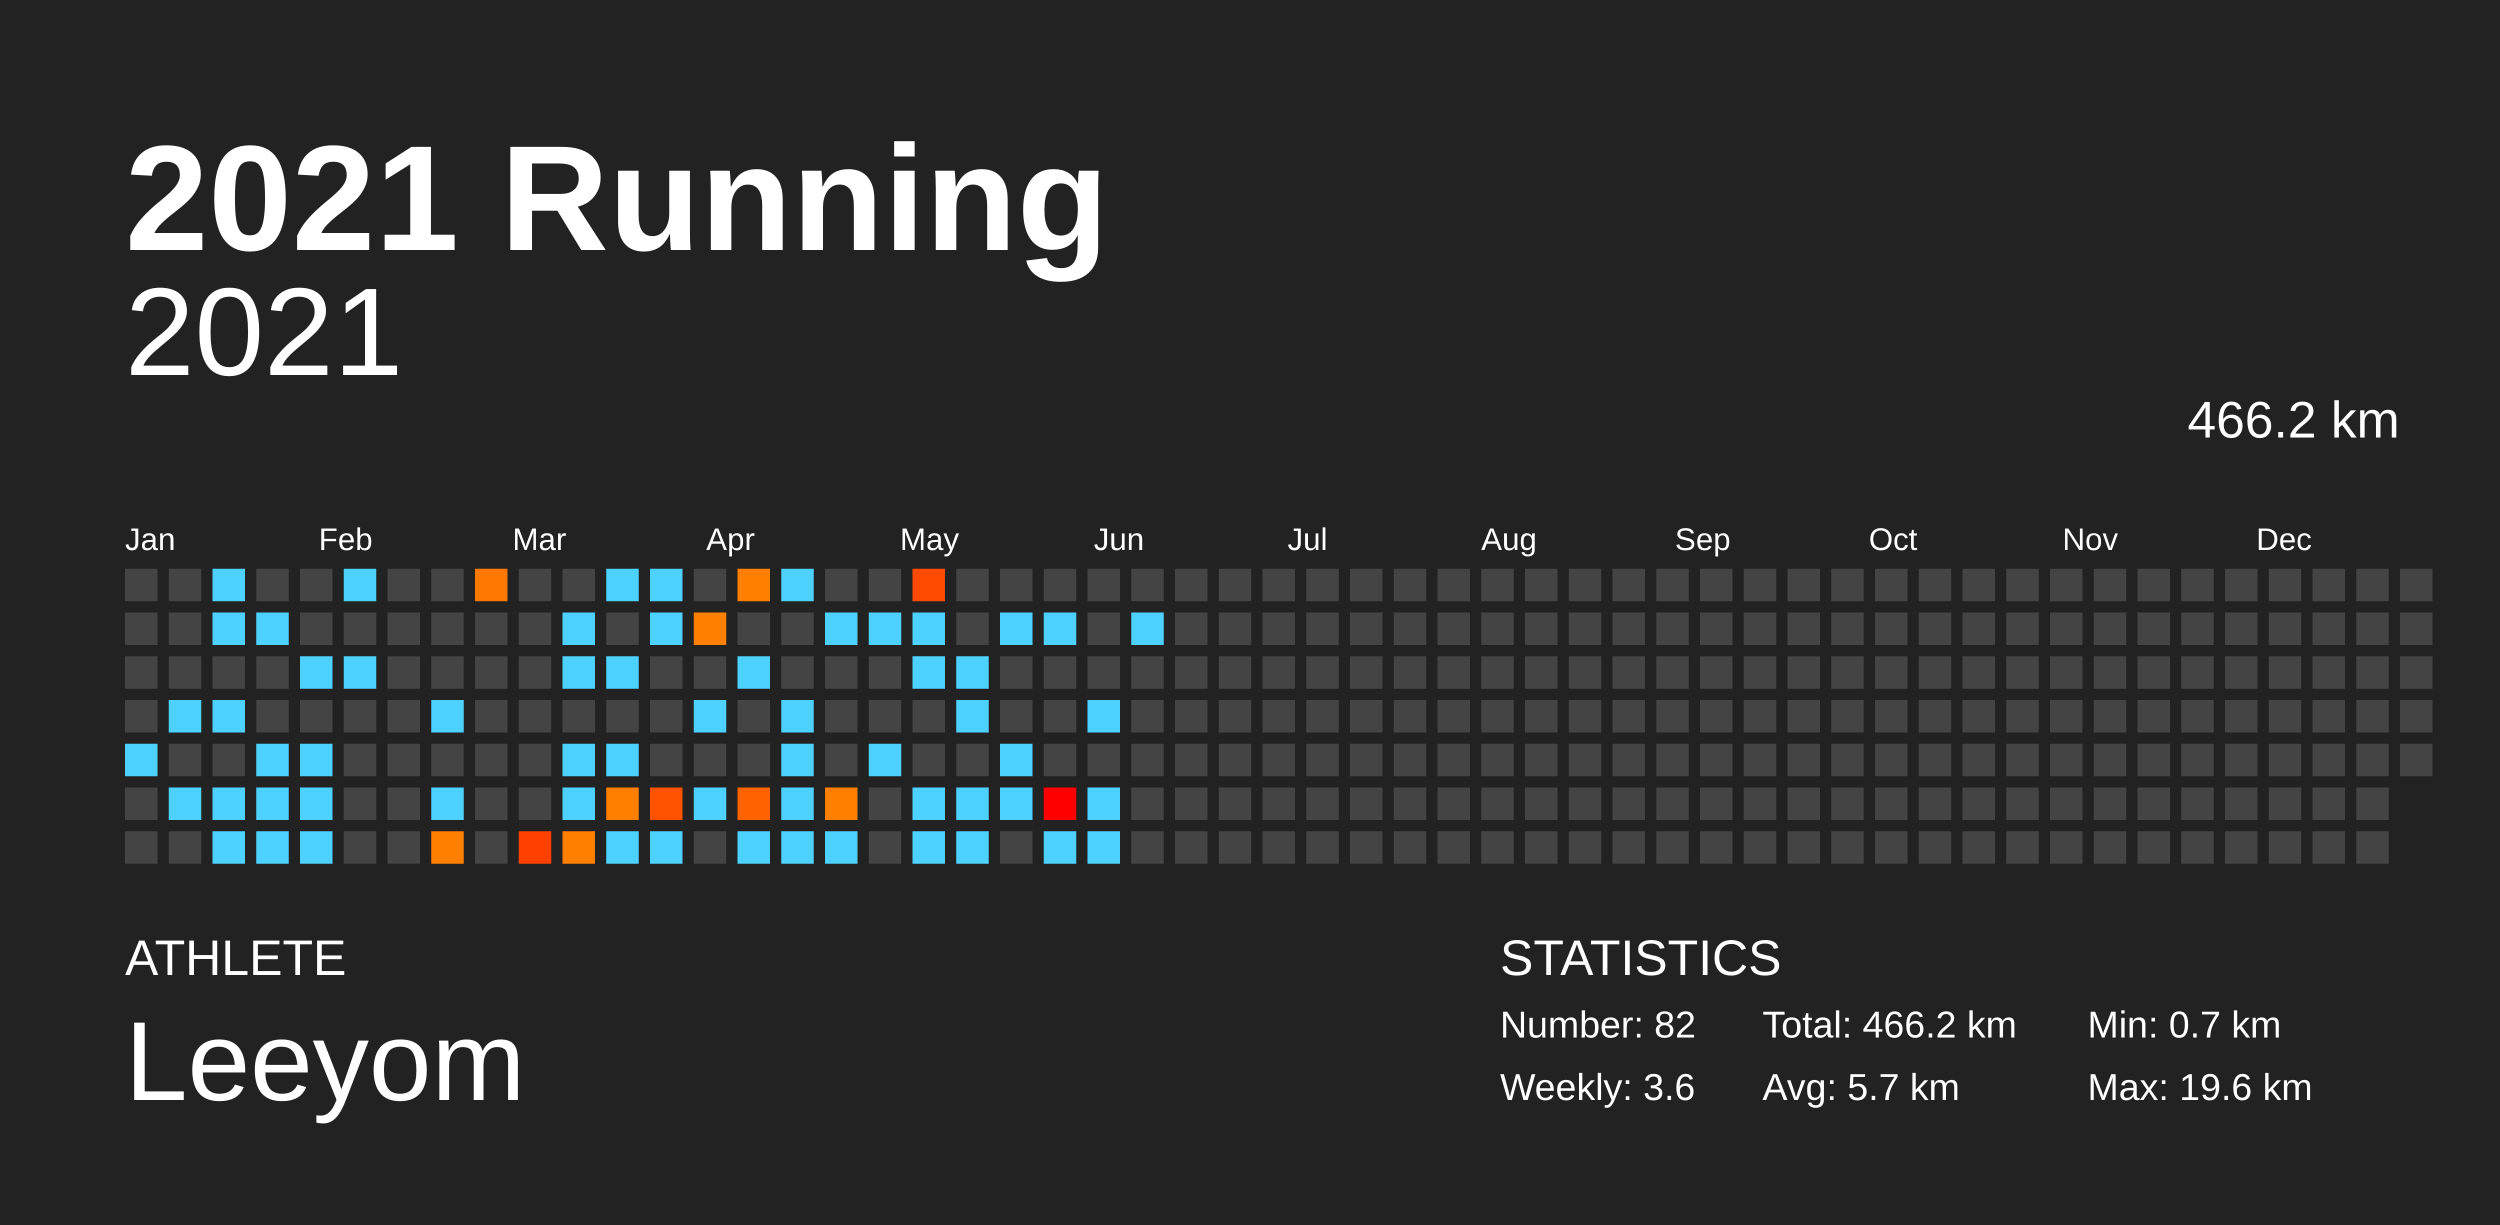
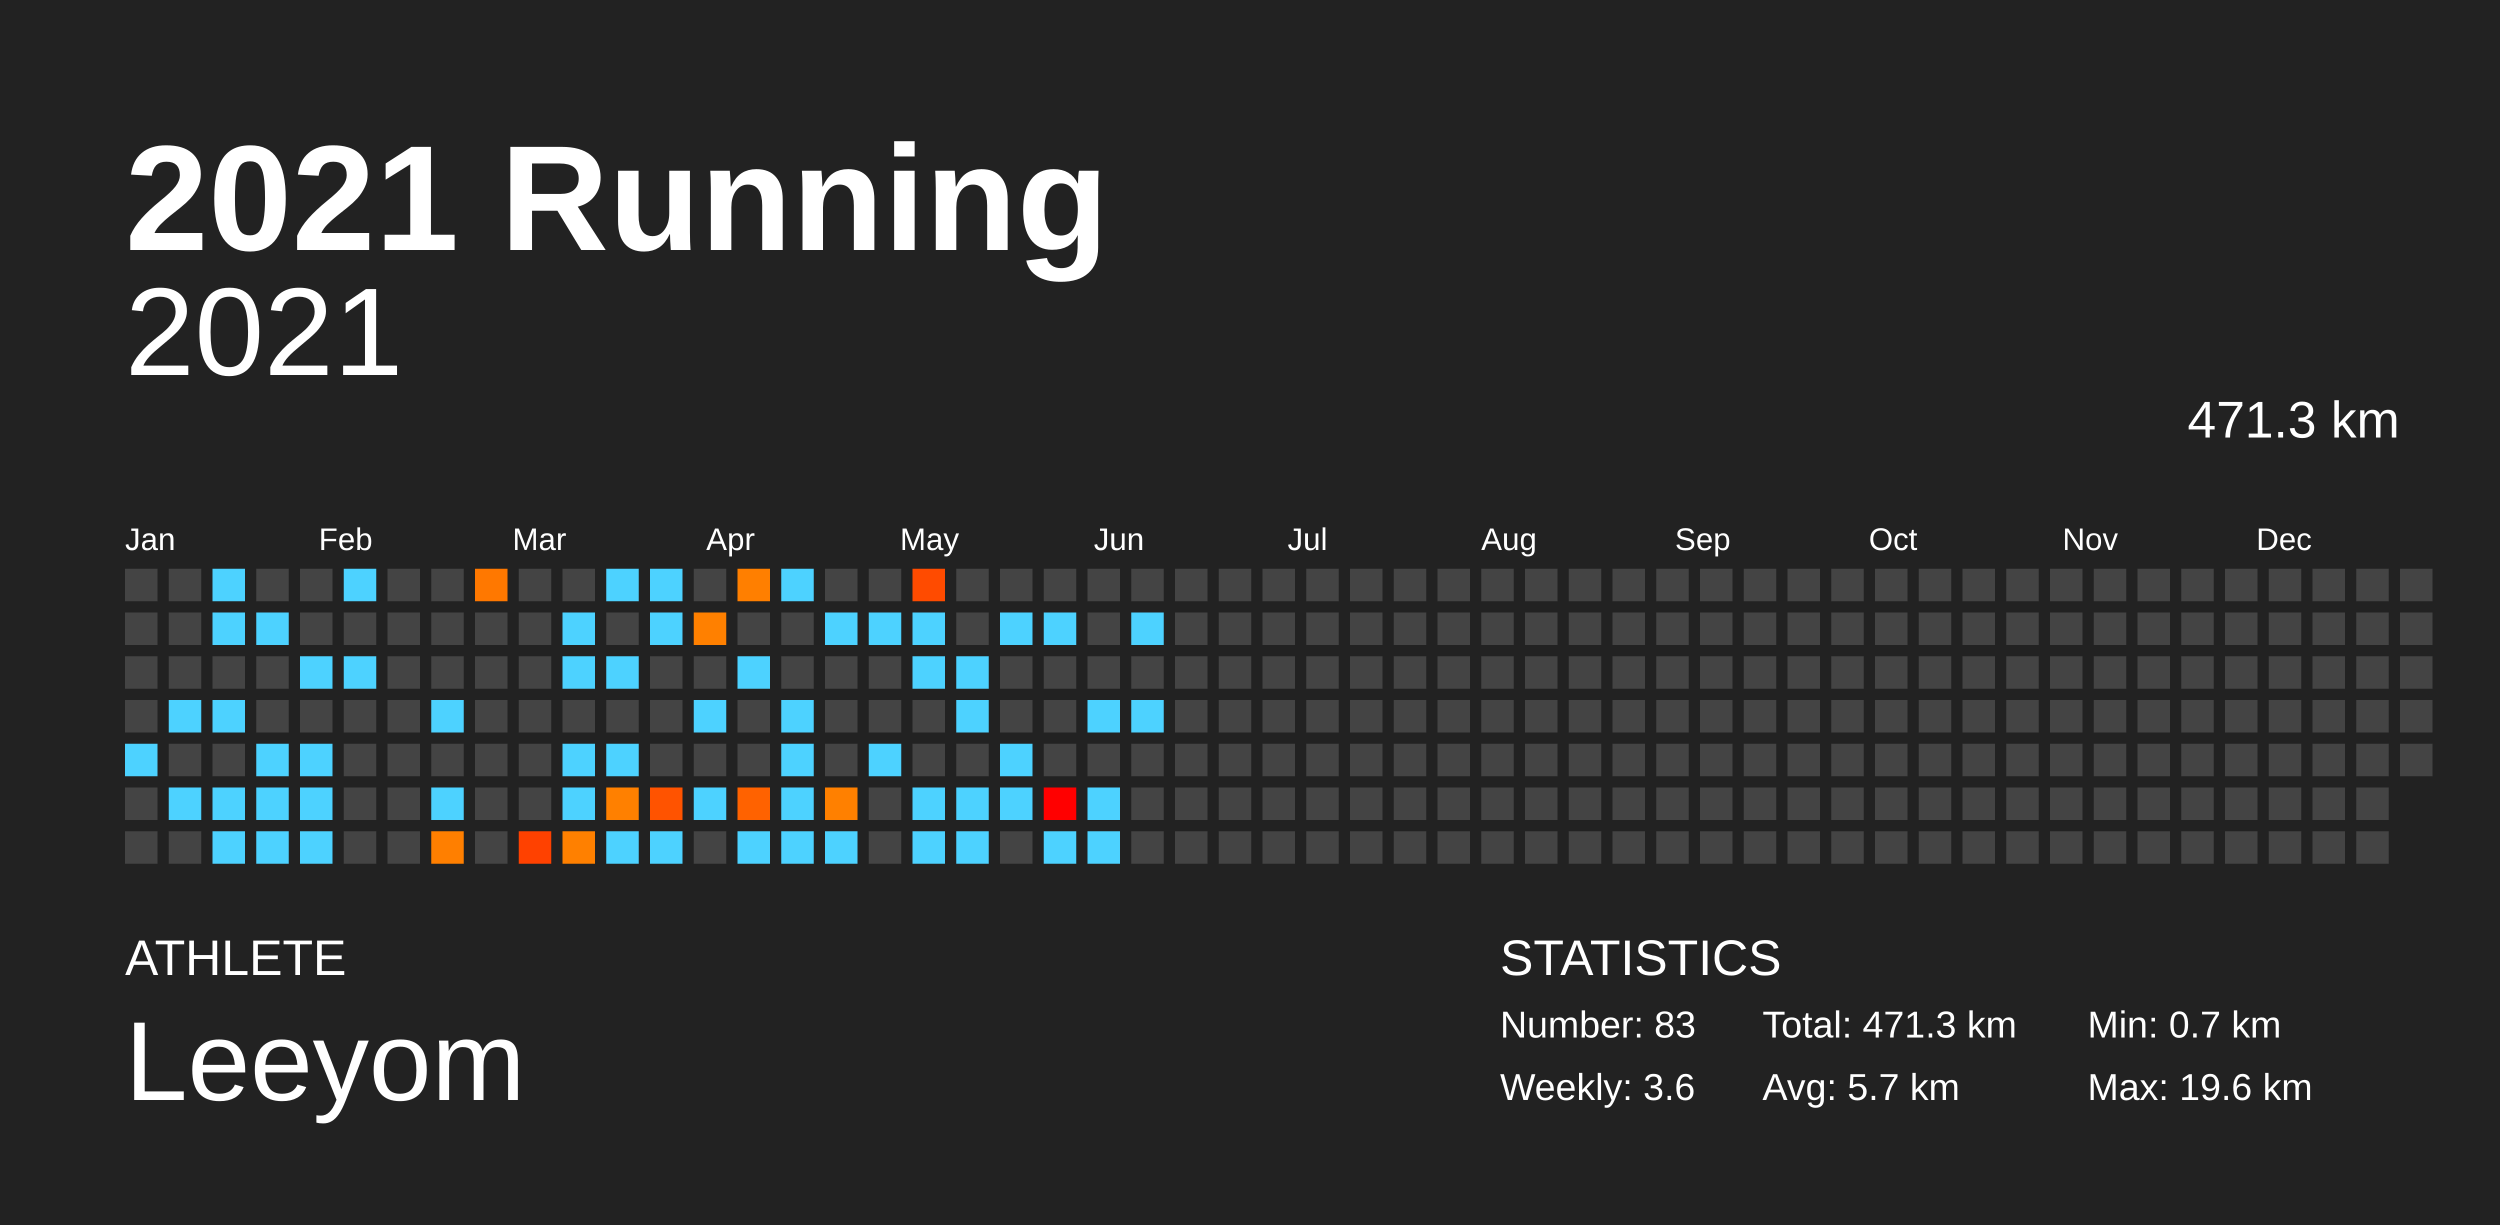
<svg xmlns="http://www.w3.org/2000/svg" baseProfile="full" height="98mm" version="1.1" viewBox="0,0,200,98" width="200mm">
  <defs />
  <rect fill="#222222" height="98" width="200" x="0" y="0" />
  <text fill="#FFFFFF" style="font-size:12px; font-family:Arial; font-weight:bold;" x="10" y="20">2021 Running</text>
  <text fill="#FFFFFF" style="font-size:4px; font-family:Arial" x="10" y="78">ATHLETE</text>
  <text fill="#FFFFFF" style="font-size:9px; font-family:Arial" x="10" y="88">Leeyom</text>
  <text fill="#FFFFFF" style="font-size:4px; font-family:Arial" x="120" y="78">STATISTICS</text>
-   <text fill="#FFFFFF" style="font-size:3px; font-family:Arial" x="120" y="83">Number: 82</text>
+   <text fill="#FFFFFF" style="font-size:3px; font-family:Arial" x="120" y="83">Number: 83</text>
  <text fill="#FFFFFF" style="font-size:3px; font-family:Arial" x="120" y="88">Weekly: 3.6</text>
-   <text fill="#FFFFFF" style="font-size:3px; font-family:Arial" x="141" y="83">Total: 466.2 km</text>
+   <text fill="#FFFFFF" style="font-size:3px; font-family:Arial" x="141" y="83">Total: 471.3 km</text>
  <text fill="#FFFFFF" style="font-size:3px; font-family:Arial" x="141" y="88">Avg: 5.7 km</text>
  <text fill="#FFFFFF" style="font-size:3px; font-family:Arial" x="167" y="83">Min: 0.7 km</text>
  <text fill="#FFFFFF" style="font-size:3px; font-family:Arial" x="167" y="88">Max: 19.6 km</text>
  <text alignment-baseline="hanging" fill="#FFFFFF" style="font-size:10.0px; font-family:Arial;" x="10" y="30">2021</text>
-   <text alignment-baseline="hanging" fill="#FFFFFF" style="font-size:4.125px; font-family:Arial;" x="175" y="35">466.2 km</text>
+   <text alignment-baseline="hanging" fill="#FFFFFF" style="font-size:4.125px; font-family:Arial;" x="175" y="35">471.3 km</text>
  <text fill="#FFFFFF" style="font-size:2.5px; font-family:Arial" x="10.0" y="44">Jan</text>
  <text fill="#FFFFFF" style="font-size:2.5px; font-family:Arial" x="25.5" y="44">Feb</text>
  <text fill="#FFFFFF" style="font-size:2.5px; font-family:Arial" x="41.0" y="44">Mar</text>
  <text fill="#FFFFFF" style="font-size:2.5px; font-family:Arial" x="56.5" y="44">Apr</text>
  <text fill="#FFFFFF" style="font-size:2.5px; font-family:Arial" x="72.0" y="44">May</text>
  <text fill="#FFFFFF" style="font-size:2.5px; font-family:Arial" x="87.5" y="44">Jun</text>
  <text fill="#FFFFFF" style="font-size:2.5px; font-family:Arial" x="103.0" y="44">Jul</text>
  <text fill="#FFFFFF" style="font-size:2.5px; font-family:Arial" x="118.5" y="44">Aug</text>
  <text fill="#FFFFFF" style="font-size:2.5px; font-family:Arial" x="134.0" y="44">Sep</text>
  <text fill="#FFFFFF" style="font-size:2.5px; font-family:Arial" x="149.5" y="44">Oct</text>
  <text fill="#FFFFFF" style="font-size:2.5px; font-family:Arial" x="165.0" y="44">Nov</text>
  <text fill="#FFFFFF" style="font-size:2.5px; font-family:Arial" x="180.5" y="44">Dec</text>
  <rect fill="#444444" height="2.6" width="2.6" x="10.0" y="45.5" />
  <rect fill="#444444" height="2.6" width="2.6" x="10.0" y="49.0" />
  <rect fill="#444444" height="2.6" width="2.6" x="10.0" y="52.5" />
  <rect fill="#444444" height="2.6" width="2.6" x="10.0" y="56.0" />
  <rect fill="#4dd2ff" height="2.6" width="2.6" x="10.0" y="59.5" />
  <rect fill="#444444" height="2.6" width="2.6" x="10.0" y="63.0" />
  <rect fill="#444444" height="2.6" width="2.6" x="10.0" y="66.5" />
  <rect fill="#444444" height="2.6" width="2.6" x="13.5" y="45.5" />
  <rect fill="#444444" height="2.6" width="2.6" x="13.5" y="49.0" />
  <rect fill="#444444" height="2.6" width="2.6" x="13.5" y="52.5" />
  <rect fill="#4dd2ff" height="2.6" width="2.6" x="13.5" y="56.0" />
  <rect fill="#444444" height="2.6" width="2.6" x="13.5" y="59.5" />
  <rect fill="#4dd2ff" height="2.6" width="2.6" x="13.5" y="63.0" />
  <rect fill="#444444" height="2.6" width="2.6" x="13.5" y="66.5" />
  <rect fill="#4dd2ff" height="2.6" width="2.6" x="17.0" y="45.5" />
  <rect fill="#4dd2ff" height="2.6" width="2.6" x="17.0" y="49.0" />
  <rect fill="#444444" height="2.6" width="2.6" x="17.0" y="52.5" />
  <rect fill="#4dd2ff" height="2.6" width="2.6" x="17.0" y="56.0" />
  <rect fill="#444444" height="2.6" width="2.6" x="17.0" y="59.5" />
  <rect fill="#4dd2ff" height="2.6" width="2.6" x="17.0" y="63.0" />
  <rect fill="#4dd2ff" height="2.6" width="2.6" x="17.0" y="66.5" />
  <rect fill="#444444" height="2.6" width="2.6" x="20.5" y="45.5" />
  <rect fill="#4dd2ff" height="2.6" width="2.6" x="20.5" y="49.0" />
  <rect fill="#444444" height="2.6" width="2.6" x="20.5" y="52.5" />
  <rect fill="#444444" height="2.6" width="2.6" x="20.5" y="56.0" />
  <rect fill="#4dd2ff" height="2.6" width="2.6" x="20.5" y="59.5" />
  <rect fill="#4dd2ff" height="2.6" width="2.6" x="20.5" y="63.0" />
  <rect fill="#4dd2ff" height="2.6" width="2.6" x="20.5" y="66.5" />
  <rect fill="#444444" height="2.6" width="2.6" x="24.0" y="45.5" />
  <rect fill="#444444" height="2.6" width="2.6" x="24.0" y="49.0" />
  <rect fill="#4dd2ff" height="2.6" width="2.6" x="24.0" y="52.5" />
  <rect fill="#444444" height="2.6" width="2.6" x="24.0" y="56.0" />
  <rect fill="#4dd2ff" height="2.6" width="2.6" x="24.0" y="59.5" />
  <rect fill="#4dd2ff" height="2.6" width="2.6" x="24.0" y="63.0" />
  <rect fill="#4dd2ff" height="2.6" width="2.6" x="24.0" y="66.5" />
  <rect fill="#4dd2ff" height="2.6" width="2.6" x="27.5" y="45.5" />
  <rect fill="#444444" height="2.6" width="2.6" x="27.5" y="49.0" />
  <rect fill="#4dd2ff" height="2.6" width="2.6" x="27.5" y="52.5" />
  <rect fill="#444444" height="2.6" width="2.6" x="27.5" y="56.0" />
  <rect fill="#444444" height="2.6" width="2.6" x="27.5" y="59.5" />
  <rect fill="#444444" height="2.6" width="2.6" x="27.5" y="63.0" />
  <rect fill="#444444" height="2.6" width="2.6" x="27.5" y="66.5" />
  <rect fill="#444444" height="2.6" width="2.6" x="31.0" y="45.5" />
  <rect fill="#444444" height="2.6" width="2.6" x="31.0" y="49.0" />
  <rect fill="#444444" height="2.6" width="2.6" x="31.0" y="52.5" />
  <rect fill="#444444" height="2.6" width="2.6" x="31.0" y="56.0" />
  <rect fill="#444444" height="2.6" width="2.6" x="31.0" y="59.5" />
  <rect fill="#444444" height="2.6" width="2.6" x="31.0" y="63.0" />
  <rect fill="#444444" height="2.6" width="2.6" x="31.0" y="66.5" />
  <rect fill="#444444" height="2.6" width="2.6" x="34.5" y="45.5" />
  <rect fill="#444444" height="2.6" width="2.6" x="34.5" y="49.0" />
  <rect fill="#444444" height="2.6" width="2.6" x="34.5" y="52.5" />
  <rect fill="#4dd2ff" height="2.6" width="2.6" x="34.5" y="56.0" />
  <rect fill="#444444" height="2.6" width="2.6" x="34.5" y="59.5" />
  <rect fill="#4dd2ff" height="2.6" width="2.6" x="34.5" y="63.0" />
  <rect fill="#ff7f00" height="2.6" width="2.6" x="34.5" y="66.5" />
  <rect fill="#ff7800" height="2.6" width="2.6" x="38.0" y="45.5" />
  <rect fill="#444444" height="2.6" width="2.6" x="38.0" y="49.0" />
  <rect fill="#444444" height="2.6" width="2.6" x="38.0" y="52.5" />
  <rect fill="#444444" height="2.6" width="2.6" x="38.0" y="56.0" />
  <rect fill="#444444" height="2.6" width="2.6" x="38.0" y="59.5" />
  <rect fill="#444444" height="2.6" width="2.6" x="38.0" y="63.0" />
  <rect fill="#444444" height="2.6" width="2.6" x="38.0" y="66.5" />
  <rect fill="#444444" height="2.6" width="2.6" x="41.5" y="45.5" />
  <rect fill="#444444" height="2.6" width="2.6" x="41.5" y="49.0" />
  <rect fill="#444444" height="2.6" width="2.6" x="41.5" y="52.5" />
  <rect fill="#444444" height="2.6" width="2.6" x="41.5" y="56.0" />
  <rect fill="#444444" height="2.6" width="2.6" x="41.5" y="59.5" />
  <rect fill="#444444" height="2.6" width="2.6" x="41.5" y="63.0" />
  <rect fill="#ff4100" height="2.6" width="2.6" x="41.5" y="66.5" />
  <rect fill="#444444" height="2.6" width="2.6" x="45.0" y="45.5" />
  <rect fill="#4dd2ff" height="2.6" width="2.6" x="45.0" y="49.0" />
  <rect fill="#4dd2ff" height="2.6" width="2.6" x="45.0" y="52.5" />
  <rect fill="#444444" height="2.6" width="2.6" x="45.0" y="56.0" />
  <rect fill="#4dd2ff" height="2.6" width="2.6" x="45.0" y="59.5" />
  <rect fill="#4dd2ff" height="2.6" width="2.6" x="45.0" y="63.0" />
  <rect fill="#ff8000" height="2.6" width="2.6" x="45.0" y="66.5" />
  <rect fill="#4dd2ff" height="2.6" width="2.6" x="48.5" y="45.5" />
  <rect fill="#444444" height="2.6" width="2.6" x="48.5" y="49.0" />
  <rect fill="#4dd2ff" height="2.6" width="2.6" x="48.5" y="52.5" />
  <rect fill="#444444" height="2.6" width="2.6" x="48.5" y="56.0" />
  <rect fill="#4dd2ff" height="2.6" width="2.6" x="48.5" y="59.5" />
  <rect fill="#ff8000" height="2.6" width="2.6" x="48.5" y="63.0" />
  <rect fill="#4dd2ff" height="2.6" width="2.6" x="48.5" y="66.5" />
  <rect fill="#4dd2ff" height="2.6" width="2.6" x="52.0" y="45.5" />
  <rect fill="#4dd2ff" height="2.6" width="2.6" x="52.0" y="49.0" />
  <rect fill="#444444" height="2.6" width="2.6" x="52.0" y="52.5" />
  <rect fill="#444444" height="2.6" width="2.6" x="52.0" y="56.0" />
  <rect fill="#444444" height="2.6" width="2.6" x="52.0" y="59.5" />
  <rect fill="#ff5300" height="2.6" width="2.6" x="52.0" y="63.0" />
  <rect fill="#4dd2ff" height="2.6" width="2.6" x="52.0" y="66.5" />
  <rect fill="#444444" height="2.6" width="2.6" x="55.5" y="45.5" />
  <rect fill="#ff8000" height="2.6" width="2.6" x="55.5" y="49.0" />
  <rect fill="#444444" height="2.6" width="2.6" x="55.5" y="52.5" />
  <rect fill="#4dd2ff" height="2.6" width="2.6" x="55.5" y="56.0" />
  <rect fill="#444444" height="2.6" width="2.6" x="55.5" y="59.5" />
  <rect fill="#4dd2ff" height="2.6" width="2.6" x="55.5" y="63.0" />
  <rect fill="#444444" height="2.6" width="2.6" x="55.5" y="66.5" />
  <rect fill="#ff7f00" height="2.6" width="2.6" x="59.0" y="45.5" />
  <rect fill="#444444" height="2.6" width="2.6" x="59.0" y="49.0" />
  <rect fill="#4dd2ff" height="2.6" width="2.6" x="59.0" y="52.5" />
  <rect fill="#444444" height="2.6" width="2.6" x="59.0" y="56.0" />
  <rect fill="#444444" height="2.6" width="2.6" x="59.0" y="59.5" />
  <rect fill="#ff6200" height="2.6" width="2.6" x="59.0" y="63.0" />
  <rect fill="#4dd2ff" height="2.6" width="2.6" x="59.0" y="66.5" />
  <rect fill="#4dd2ff" height="2.6" width="2.6" x="62.5" y="45.5" />
  <rect fill="#444444" height="2.6" width="2.6" x="62.5" y="49.0" />
  <rect fill="#444444" height="2.6" width="2.6" x="62.5" y="52.5" />
  <rect fill="#4dd2ff" height="2.6" width="2.6" x="62.5" y="56.0" />
  <rect fill="#4dd2ff" height="2.6" width="2.6" x="62.5" y="59.5" />
  <rect fill="#4dd2ff" height="2.6" width="2.6" x="62.5" y="63.0" />
  <rect fill="#4dd2ff" height="2.6" width="2.6" x="62.5" y="66.5" />
  <rect fill="#444444" height="2.6" width="2.6" x="66.0" y="45.5" />
  <rect fill="#4dd2ff" height="2.6" width="2.6" x="66.0" y="49.0" />
  <rect fill="#444444" height="2.6" width="2.6" x="66.0" y="52.5" />
  <rect fill="#444444" height="2.6" width="2.6" x="66.0" y="56.0" />
  <rect fill="#444444" height="2.6" width="2.6" x="66.0" y="59.5" />
  <rect fill="#ff8000" height="2.6" width="2.6" x="66.0" y="63.0" />
  <rect fill="#4dd2ff" height="2.6" width="2.6" x="66.0" y="66.5" />
  <rect fill="#444444" height="2.6" width="2.6" x="69.5" y="45.5" />
  <rect fill="#4dd2ff" height="2.6" width="2.6" x="69.5" y="49.0" />
  <rect fill="#444444" height="2.6" width="2.6" x="69.5" y="52.5" />
  <rect fill="#444444" height="2.6" width="2.6" x="69.5" y="56.0" />
  <rect fill="#4dd2ff" height="2.6" width="2.6" x="69.5" y="59.5" />
  <rect fill="#444444" height="2.6" width="2.6" x="69.5" y="63.0" />
  <rect fill="#444444" height="2.6" width="2.6" x="69.5" y="66.5" />
  <rect fill="#ff4b00" height="2.6" width="2.6" x="73.0" y="45.5" />
  <rect fill="#4dd2ff" height="2.6" width="2.6" x="73.0" y="49.0" />
  <rect fill="#4dd2ff" height="2.6" width="2.6" x="73.0" y="52.5" />
  <rect fill="#444444" height="2.6" width="2.6" x="73.0" y="56.0" />
  <rect fill="#444444" height="2.6" width="2.6" x="73.0" y="59.5" />
  <rect fill="#4dd2ff" height="2.6" width="2.6" x="73.0" y="63.0" />
  <rect fill="#4dd2ff" height="2.6" width="2.6" x="73.0" y="66.5" />
  <rect fill="#444444" height="2.6" width="2.6" x="76.5" y="45.5" />
  <rect fill="#444444" height="2.6" width="2.6" x="76.5" y="49.0" />
  <rect fill="#4dd2ff" height="2.6" width="2.6" x="76.5" y="52.5" />
  <rect fill="#4dd2ff" height="2.6" width="2.6" x="76.5" y="56.0" />
  <rect fill="#444444" height="2.6" width="2.6" x="76.5" y="59.5" />
  <rect fill="#4dd2ff" height="2.6" width="2.6" x="76.5" y="63.0" />
  <rect fill="#4dd2ff" height="2.6" width="2.6" x="76.5" y="66.5" />
  <rect fill="#444444" height="2.6" width="2.6" x="80.0" y="45.5" />
  <rect fill="#4dd2ff" height="2.6" width="2.6" x="80.0" y="49.0" />
  <rect fill="#444444" height="2.6" width="2.6" x="80.0" y="52.5" />
  <rect fill="#444444" height="2.6" width="2.6" x="80.0" y="56.0" />
  <rect fill="#4dd2ff" height="2.6" width="2.6" x="80.0" y="59.5" />
  <rect fill="#4dd2ff" height="2.6" width="2.6" x="80.0" y="63.0" />
  <rect fill="#444444" height="2.6" width="2.6" x="80.0" y="66.5" />
  <rect fill="#444444" height="2.6" width="2.6" x="83.5" y="45.5" />
  <rect fill="#4dd2ff" height="2.6" width="2.6" x="83.5" y="49.0" />
  <rect fill="#444444" height="2.6" width="2.6" x="83.5" y="52.5" />
  <rect fill="#444444" height="2.6" width="2.6" x="83.5" y="56.0" />
  <rect fill="#444444" height="2.6" width="2.6" x="83.5" y="59.5" />
  <rect fill="#ff0000" height="2.6" width="2.6" x="83.5" y="63.0" />
  <rect fill="#4dd2ff" height="2.6" width="2.6" x="83.5" y="66.5" />
  <rect fill="#444444" height="2.6" width="2.6" x="87.0" y="45.5" />
  <rect fill="#444444" height="2.6" width="2.6" x="87.0" y="49.0" />
  <rect fill="#444444" height="2.6" width="2.6" x="87.0" y="52.5" />
  <rect fill="#4dd2ff" height="2.6" width="2.6" x="87.0" y="56.0" />
  <rect fill="#444444" height="2.6" width="2.6" x="87.0" y="59.5" />
  <rect fill="#4dd2ff" height="2.6" width="2.6" x="87.0" y="63.0" />
  <rect fill="#4dd2ff" height="2.6" width="2.6" x="87.0" y="66.5" />
  <rect fill="#444444" height="2.6" width="2.6" x="90.5" y="45.5" />
  <rect fill="#4dd2ff" height="2.6" width="2.6" x="90.5" y="49.0" />
  <rect fill="#444444" height="2.6" width="2.6" x="90.5" y="52.5" />
-   <rect fill="#444444" height="2.6" width="2.6" x="90.5" y="56.0" />
+   <rect fill="#4dd2ff" height="2.6" width="2.6" x="90.5" y="56.0" />
  <rect fill="#444444" height="2.6" width="2.6" x="90.5" y="59.5" />
  <rect fill="#444444" height="2.6" width="2.6" x="90.5" y="63.0" />
  <rect fill="#444444" height="2.6" width="2.6" x="90.5" y="66.5" />
  <rect fill="#444444" height="2.6" width="2.6" x="94.0" y="45.5" />
  <rect fill="#444444" height="2.6" width="2.6" x="94.0" y="49.0" />
  <rect fill="#444444" height="2.6" width="2.6" x="94.0" y="52.5" />
  <rect fill="#444444" height="2.6" width="2.6" x="94.0" y="56.0" />
  <rect fill="#444444" height="2.6" width="2.6" x="94.0" y="59.5" />
  <rect fill="#444444" height="2.6" width="2.6" x="94.0" y="63.0" />
  <rect fill="#444444" height="2.6" width="2.6" x="94.0" y="66.5" />
  <rect fill="#444444" height="2.6" width="2.6" x="97.5" y="45.5" />
  <rect fill="#444444" height="2.6" width="2.6" x="97.5" y="49.0" />
  <rect fill="#444444" height="2.6" width="2.6" x="97.5" y="52.5" />
  <rect fill="#444444" height="2.6" width="2.6" x="97.5" y="56.0" />
  <rect fill="#444444" height="2.6" width="2.6" x="97.5" y="59.5" />
  <rect fill="#444444" height="2.6" width="2.6" x="97.5" y="63.0" />
  <rect fill="#444444" height="2.6" width="2.6" x="97.5" y="66.5" />
  <rect fill="#444444" height="2.6" width="2.6" x="101.0" y="45.5" />
  <rect fill="#444444" height="2.6" width="2.6" x="101.0" y="49.0" />
  <rect fill="#444444" height="2.6" width="2.6" x="101.0" y="52.5" />
  <rect fill="#444444" height="2.6" width="2.6" x="101.0" y="56.0" />
  <rect fill="#444444" height="2.6" width="2.6" x="101.0" y="59.5" />
  <rect fill="#444444" height="2.6" width="2.6" x="101.0" y="63.0" />
  <rect fill="#444444" height="2.6" width="2.6" x="101.0" y="66.5" />
  <rect fill="#444444" height="2.6" width="2.6" x="104.5" y="45.5" />
  <rect fill="#444444" height="2.6" width="2.6" x="104.5" y="49.0" />
  <rect fill="#444444" height="2.6" width="2.6" x="104.5" y="52.5" />
  <rect fill="#444444" height="2.6" width="2.6" x="104.5" y="56.0" />
  <rect fill="#444444" height="2.6" width="2.6" x="104.5" y="59.5" />
  <rect fill="#444444" height="2.6" width="2.6" x="104.5" y="63.0" />
  <rect fill="#444444" height="2.6" width="2.6" x="104.5" y="66.5" />
  <rect fill="#444444" height="2.6" width="2.6" x="108.0" y="45.5" />
  <rect fill="#444444" height="2.6" width="2.6" x="108.0" y="49.0" />
  <rect fill="#444444" height="2.6" width="2.6" x="108.0" y="52.5" />
  <rect fill="#444444" height="2.6" width="2.6" x="108.0" y="56.0" />
  <rect fill="#444444" height="2.6" width="2.6" x="108.0" y="59.5" />
  <rect fill="#444444" height="2.6" width="2.6" x="108.0" y="63.0" />
  <rect fill="#444444" height="2.6" width="2.6" x="108.0" y="66.5" />
  <rect fill="#444444" height="2.6" width="2.6" x="111.5" y="45.5" />
  <rect fill="#444444" height="2.6" width="2.6" x="111.5" y="49.0" />
  <rect fill="#444444" height="2.6" width="2.6" x="111.5" y="52.5" />
  <rect fill="#444444" height="2.6" width="2.6" x="111.5" y="56.0" />
  <rect fill="#444444" height="2.6" width="2.6" x="111.5" y="59.5" />
  <rect fill="#444444" height="2.6" width="2.6" x="111.5" y="63.0" />
  <rect fill="#444444" height="2.6" width="2.6" x="111.5" y="66.5" />
  <rect fill="#444444" height="2.6" width="2.6" x="115.0" y="45.5" />
  <rect fill="#444444" height="2.6" width="2.6" x="115.0" y="49.0" />
  <rect fill="#444444" height="2.6" width="2.6" x="115.0" y="52.5" />
  <rect fill="#444444" height="2.6" width="2.6" x="115.0" y="56.0" />
  <rect fill="#444444" height="2.6" width="2.6" x="115.0" y="59.5" />
  <rect fill="#444444" height="2.6" width="2.6" x="115.0" y="63.0" />
  <rect fill="#444444" height="2.6" width="2.6" x="115.0" y="66.5" />
  <rect fill="#444444" height="2.6" width="2.6" x="118.5" y="45.5" />
  <rect fill="#444444" height="2.6" width="2.6" x="118.5" y="49.0" />
  <rect fill="#444444" height="2.6" width="2.6" x="118.5" y="52.5" />
  <rect fill="#444444" height="2.6" width="2.6" x="118.5" y="56.0" />
  <rect fill="#444444" height="2.6" width="2.6" x="118.5" y="59.5" />
  <rect fill="#444444" height="2.6" width="2.6" x="118.5" y="63.0" />
  <rect fill="#444444" height="2.6" width="2.6" x="118.5" y="66.5" />
  <rect fill="#444444" height="2.6" width="2.6" x="122.0" y="45.5" />
  <rect fill="#444444" height="2.6" width="2.6" x="122.0" y="49.0" />
  <rect fill="#444444" height="2.6" width="2.6" x="122.0" y="52.5" />
  <rect fill="#444444" height="2.6" width="2.6" x="122.0" y="56.0" />
  <rect fill="#444444" height="2.6" width="2.6" x="122.0" y="59.5" />
  <rect fill="#444444" height="2.6" width="2.6" x="122.0" y="63.0" />
  <rect fill="#444444" height="2.6" width="2.6" x="122.0" y="66.5" />
  <rect fill="#444444" height="2.6" width="2.6" x="125.5" y="45.5" />
  <rect fill="#444444" height="2.6" width="2.6" x="125.5" y="49.0" />
  <rect fill="#444444" height="2.6" width="2.6" x="125.5" y="52.5" />
  <rect fill="#444444" height="2.6" width="2.6" x="125.5" y="56.0" />
  <rect fill="#444444" height="2.6" width="2.6" x="125.5" y="59.5" />
  <rect fill="#444444" height="2.6" width="2.6" x="125.5" y="63.0" />
  <rect fill="#444444" height="2.6" width="2.6" x="125.5" y="66.5" />
  <rect fill="#444444" height="2.6" width="2.6" x="129.0" y="45.5" />
  <rect fill="#444444" height="2.6" width="2.6" x="129.0" y="49.0" />
  <rect fill="#444444" height="2.6" width="2.6" x="129.0" y="52.5" />
  <rect fill="#444444" height="2.6" width="2.6" x="129.0" y="56.0" />
  <rect fill="#444444" height="2.6" width="2.6" x="129.0" y="59.5" />
  <rect fill="#444444" height="2.6" width="2.6" x="129.0" y="63.0" />
  <rect fill="#444444" height="2.6" width="2.6" x="129.0" y="66.5" />
  <rect fill="#444444" height="2.6" width="2.6" x="132.5" y="45.5" />
  <rect fill="#444444" height="2.6" width="2.6" x="132.5" y="49.0" />
  <rect fill="#444444" height="2.6" width="2.6" x="132.5" y="52.5" />
  <rect fill="#444444" height="2.6" width="2.6" x="132.5" y="56.0" />
  <rect fill="#444444" height="2.6" width="2.6" x="132.5" y="59.5" />
  <rect fill="#444444" height="2.6" width="2.6" x="132.5" y="63.0" />
  <rect fill="#444444" height="2.6" width="2.6" x="132.5" y="66.5" />
  <rect fill="#444444" height="2.6" width="2.6" x="136.0" y="45.5" />
  <rect fill="#444444" height="2.6" width="2.6" x="136.0" y="49.0" />
  <rect fill="#444444" height="2.6" width="2.6" x="136.0" y="52.5" />
  <rect fill="#444444" height="2.6" width="2.6" x="136.0" y="56.0" />
  <rect fill="#444444" height="2.6" width="2.6" x="136.0" y="59.5" />
  <rect fill="#444444" height="2.6" width="2.6" x="136.0" y="63.0" />
  <rect fill="#444444" height="2.6" width="2.6" x="136.0" y="66.5" />
  <rect fill="#444444" height="2.6" width="2.6" x="139.5" y="45.5" />
  <rect fill="#444444" height="2.6" width="2.6" x="139.5" y="49.0" />
  <rect fill="#444444" height="2.6" width="2.6" x="139.5" y="52.5" />
  <rect fill="#444444" height="2.6" width="2.6" x="139.5" y="56.0" />
  <rect fill="#444444" height="2.6" width="2.6" x="139.5" y="59.5" />
  <rect fill="#444444" height="2.6" width="2.6" x="139.5" y="63.0" />
  <rect fill="#444444" height="2.6" width="2.6" x="139.5" y="66.5" />
  <rect fill="#444444" height="2.6" width="2.6" x="143.0" y="45.5" />
  <rect fill="#444444" height="2.6" width="2.6" x="143.0" y="49.0" />
  <rect fill="#444444" height="2.6" width="2.6" x="143.0" y="52.5" />
  <rect fill="#444444" height="2.6" width="2.6" x="143.0" y="56.0" />
  <rect fill="#444444" height="2.6" width="2.6" x="143.0" y="59.5" />
  <rect fill="#444444" height="2.6" width="2.6" x="143.0" y="63.0" />
  <rect fill="#444444" height="2.6" width="2.6" x="143.0" y="66.5" />
  <rect fill="#444444" height="2.6" width="2.6" x="146.5" y="45.5" />
  <rect fill="#444444" height="2.6" width="2.6" x="146.5" y="49.0" />
  <rect fill="#444444" height="2.6" width="2.6" x="146.5" y="52.5" />
  <rect fill="#444444" height="2.6" width="2.6" x="146.5" y="56.0" />
  <rect fill="#444444" height="2.6" width="2.6" x="146.5" y="59.5" />
  <rect fill="#444444" height="2.6" width="2.6" x="146.5" y="63.0" />
  <rect fill="#444444" height="2.6" width="2.6" x="146.5" y="66.5" />
  <rect fill="#444444" height="2.6" width="2.6" x="150.0" y="45.5" />
  <rect fill="#444444" height="2.6" width="2.6" x="150.0" y="49.0" />
  <rect fill="#444444" height="2.6" width="2.6" x="150.0" y="52.5" />
  <rect fill="#444444" height="2.6" width="2.6" x="150.0" y="56.0" />
  <rect fill="#444444" height="2.6" width="2.6" x="150.0" y="59.5" />
  <rect fill="#444444" height="2.6" width="2.6" x="150.0" y="63.0" />
  <rect fill="#444444" height="2.6" width="2.6" x="150.0" y="66.5" />
  <rect fill="#444444" height="2.6" width="2.6" x="153.5" y="45.5" />
  <rect fill="#444444" height="2.6" width="2.6" x="153.5" y="49.0" />
  <rect fill="#444444" height="2.6" width="2.6" x="153.5" y="52.5" />
  <rect fill="#444444" height="2.6" width="2.6" x="153.5" y="56.0" />
  <rect fill="#444444" height="2.6" width="2.6" x="153.5" y="59.5" />
  <rect fill="#444444" height="2.6" width="2.6" x="153.5" y="63.0" />
  <rect fill="#444444" height="2.6" width="2.6" x="153.5" y="66.5" />
  <rect fill="#444444" height="2.6" width="2.6" x="157.0" y="45.5" />
  <rect fill="#444444" height="2.6" width="2.6" x="157.0" y="49.0" />
  <rect fill="#444444" height="2.6" width="2.6" x="157.0" y="52.5" />
  <rect fill="#444444" height="2.6" width="2.6" x="157.0" y="56.0" />
  <rect fill="#444444" height="2.6" width="2.6" x="157.0" y="59.5" />
  <rect fill="#444444" height="2.6" width="2.6" x="157.0" y="63.0" />
  <rect fill="#444444" height="2.6" width="2.6" x="157.0" y="66.5" />
  <rect fill="#444444" height="2.6" width="2.6" x="160.5" y="45.5" />
  <rect fill="#444444" height="2.6" width="2.6" x="160.5" y="49.0" />
  <rect fill="#444444" height="2.6" width="2.6" x="160.5" y="52.5" />
  <rect fill="#444444" height="2.6" width="2.6" x="160.5" y="56.0" />
  <rect fill="#444444" height="2.6" width="2.6" x="160.5" y="59.5" />
  <rect fill="#444444" height="2.6" width="2.6" x="160.5" y="63.0" />
  <rect fill="#444444" height="2.6" width="2.6" x="160.5" y="66.5" />
  <rect fill="#444444" height="2.6" width="2.6" x="164.0" y="45.5" />
  <rect fill="#444444" height="2.6" width="2.6" x="164.0" y="49.0" />
  <rect fill="#444444" height="2.6" width="2.6" x="164.0" y="52.5" />
  <rect fill="#444444" height="2.6" width="2.6" x="164.0" y="56.0" />
  <rect fill="#444444" height="2.6" width="2.6" x="164.0" y="59.5" />
  <rect fill="#444444" height="2.6" width="2.6" x="164.0" y="63.0" />
  <rect fill="#444444" height="2.6" width="2.6" x="164.0" y="66.5" />
  <rect fill="#444444" height="2.6" width="2.6" x="167.5" y="45.5" />
  <rect fill="#444444" height="2.6" width="2.6" x="167.5" y="49.0" />
  <rect fill="#444444" height="2.6" width="2.6" x="167.5" y="52.5" />
  <rect fill="#444444" height="2.6" width="2.6" x="167.5" y="56.0" />
  <rect fill="#444444" height="2.6" width="2.6" x="167.5" y="59.5" />
  <rect fill="#444444" height="2.6" width="2.6" x="167.5" y="63.0" />
  <rect fill="#444444" height="2.6" width="2.6" x="167.5" y="66.5" />
  <rect fill="#444444" height="2.6" width="2.6" x="171.0" y="45.5" />
  <rect fill="#444444" height="2.6" width="2.6" x="171.0" y="49.0" />
  <rect fill="#444444" height="2.6" width="2.6" x="171.0" y="52.5" />
  <rect fill="#444444" height="2.6" width="2.6" x="171.0" y="56.0" />
  <rect fill="#444444" height="2.6" width="2.6" x="171.0" y="59.5" />
  <rect fill="#444444" height="2.6" width="2.6" x="171.0" y="63.0" />
  <rect fill="#444444" height="2.6" width="2.6" x="171.0" y="66.5" />
  <rect fill="#444444" height="2.6" width="2.6" x="174.5" y="45.5" />
  <rect fill="#444444" height="2.6" width="2.6" x="174.5" y="49.0" />
  <rect fill="#444444" height="2.6" width="2.6" x="174.5" y="52.5" />
  <rect fill="#444444" height="2.6" width="2.6" x="174.5" y="56.0" />
  <rect fill="#444444" height="2.6" width="2.6" x="174.5" y="59.5" />
  <rect fill="#444444" height="2.6" width="2.6" x="174.5" y="63.0" />
  <rect fill="#444444" height="2.6" width="2.6" x="174.5" y="66.5" />
  <rect fill="#444444" height="2.6" width="2.6" x="178.0" y="45.5" />
  <rect fill="#444444" height="2.6" width="2.6" x="178.0" y="49.0" />
  <rect fill="#444444" height="2.6" width="2.6" x="178.0" y="52.5" />
  <rect fill="#444444" height="2.6" width="2.6" x="178.0" y="56.0" />
  <rect fill="#444444" height="2.6" width="2.6" x="178.0" y="59.5" />
  <rect fill="#444444" height="2.6" width="2.6" x="178.0" y="63.0" />
  <rect fill="#444444" height="2.6" width="2.6" x="178.0" y="66.5" />
  <rect fill="#444444" height="2.6" width="2.6" x="181.5" y="45.5" />
  <rect fill="#444444" height="2.6" width="2.6" x="181.5" y="49.0" />
  <rect fill="#444444" height="2.6" width="2.6" x="181.5" y="52.5" />
  <rect fill="#444444" height="2.6" width="2.6" x="181.5" y="56.0" />
  <rect fill="#444444" height="2.6" width="2.6" x="181.5" y="59.5" />
  <rect fill="#444444" height="2.6" width="2.6" x="181.5" y="63.0" />
  <rect fill="#444444" height="2.6" width="2.6" x="181.5" y="66.5" />
  <rect fill="#444444" height="2.6" width="2.6" x="185.0" y="45.5" />
  <rect fill="#444444" height="2.6" width="2.6" x="185.0" y="49.0" />
  <rect fill="#444444" height="2.6" width="2.6" x="185.0" y="52.5" />
  <rect fill="#444444" height="2.6" width="2.6" x="185.0" y="56.0" />
  <rect fill="#444444" height="2.6" width="2.6" x="185.0" y="59.5" />
  <rect fill="#444444" height="2.6" width="2.6" x="185.0" y="63.0" />
  <rect fill="#444444" height="2.6" width="2.6" x="185.0" y="66.5" />
  <rect fill="#444444" height="2.6" width="2.6" x="188.5" y="45.5" />
  <rect fill="#444444" height="2.6" width="2.6" x="188.5" y="49.0" />
  <rect fill="#444444" height="2.6" width="2.6" x="188.5" y="52.5" />
  <rect fill="#444444" height="2.6" width="2.6" x="188.5" y="56.0" />
  <rect fill="#444444" height="2.6" width="2.6" x="188.5" y="59.5" />
  <rect fill="#444444" height="2.6" width="2.6" x="188.5" y="63.0" />
  <rect fill="#444444" height="2.6" width="2.6" x="188.5" y="66.5" />
  <rect fill="#444444" height="2.6" width="2.6" x="192.0" y="45.5" />
  <rect fill="#444444" height="2.6" width="2.6" x="192.0" y="49.0" />
  <rect fill="#444444" height="2.6" width="2.6" x="192.0" y="52.5" />
  <rect fill="#444444" height="2.6" width="2.6" x="192.0" y="56.0" />
  <rect fill="#444444" height="2.6" width="2.6" x="192.0" y="59.5" />
</svg>
